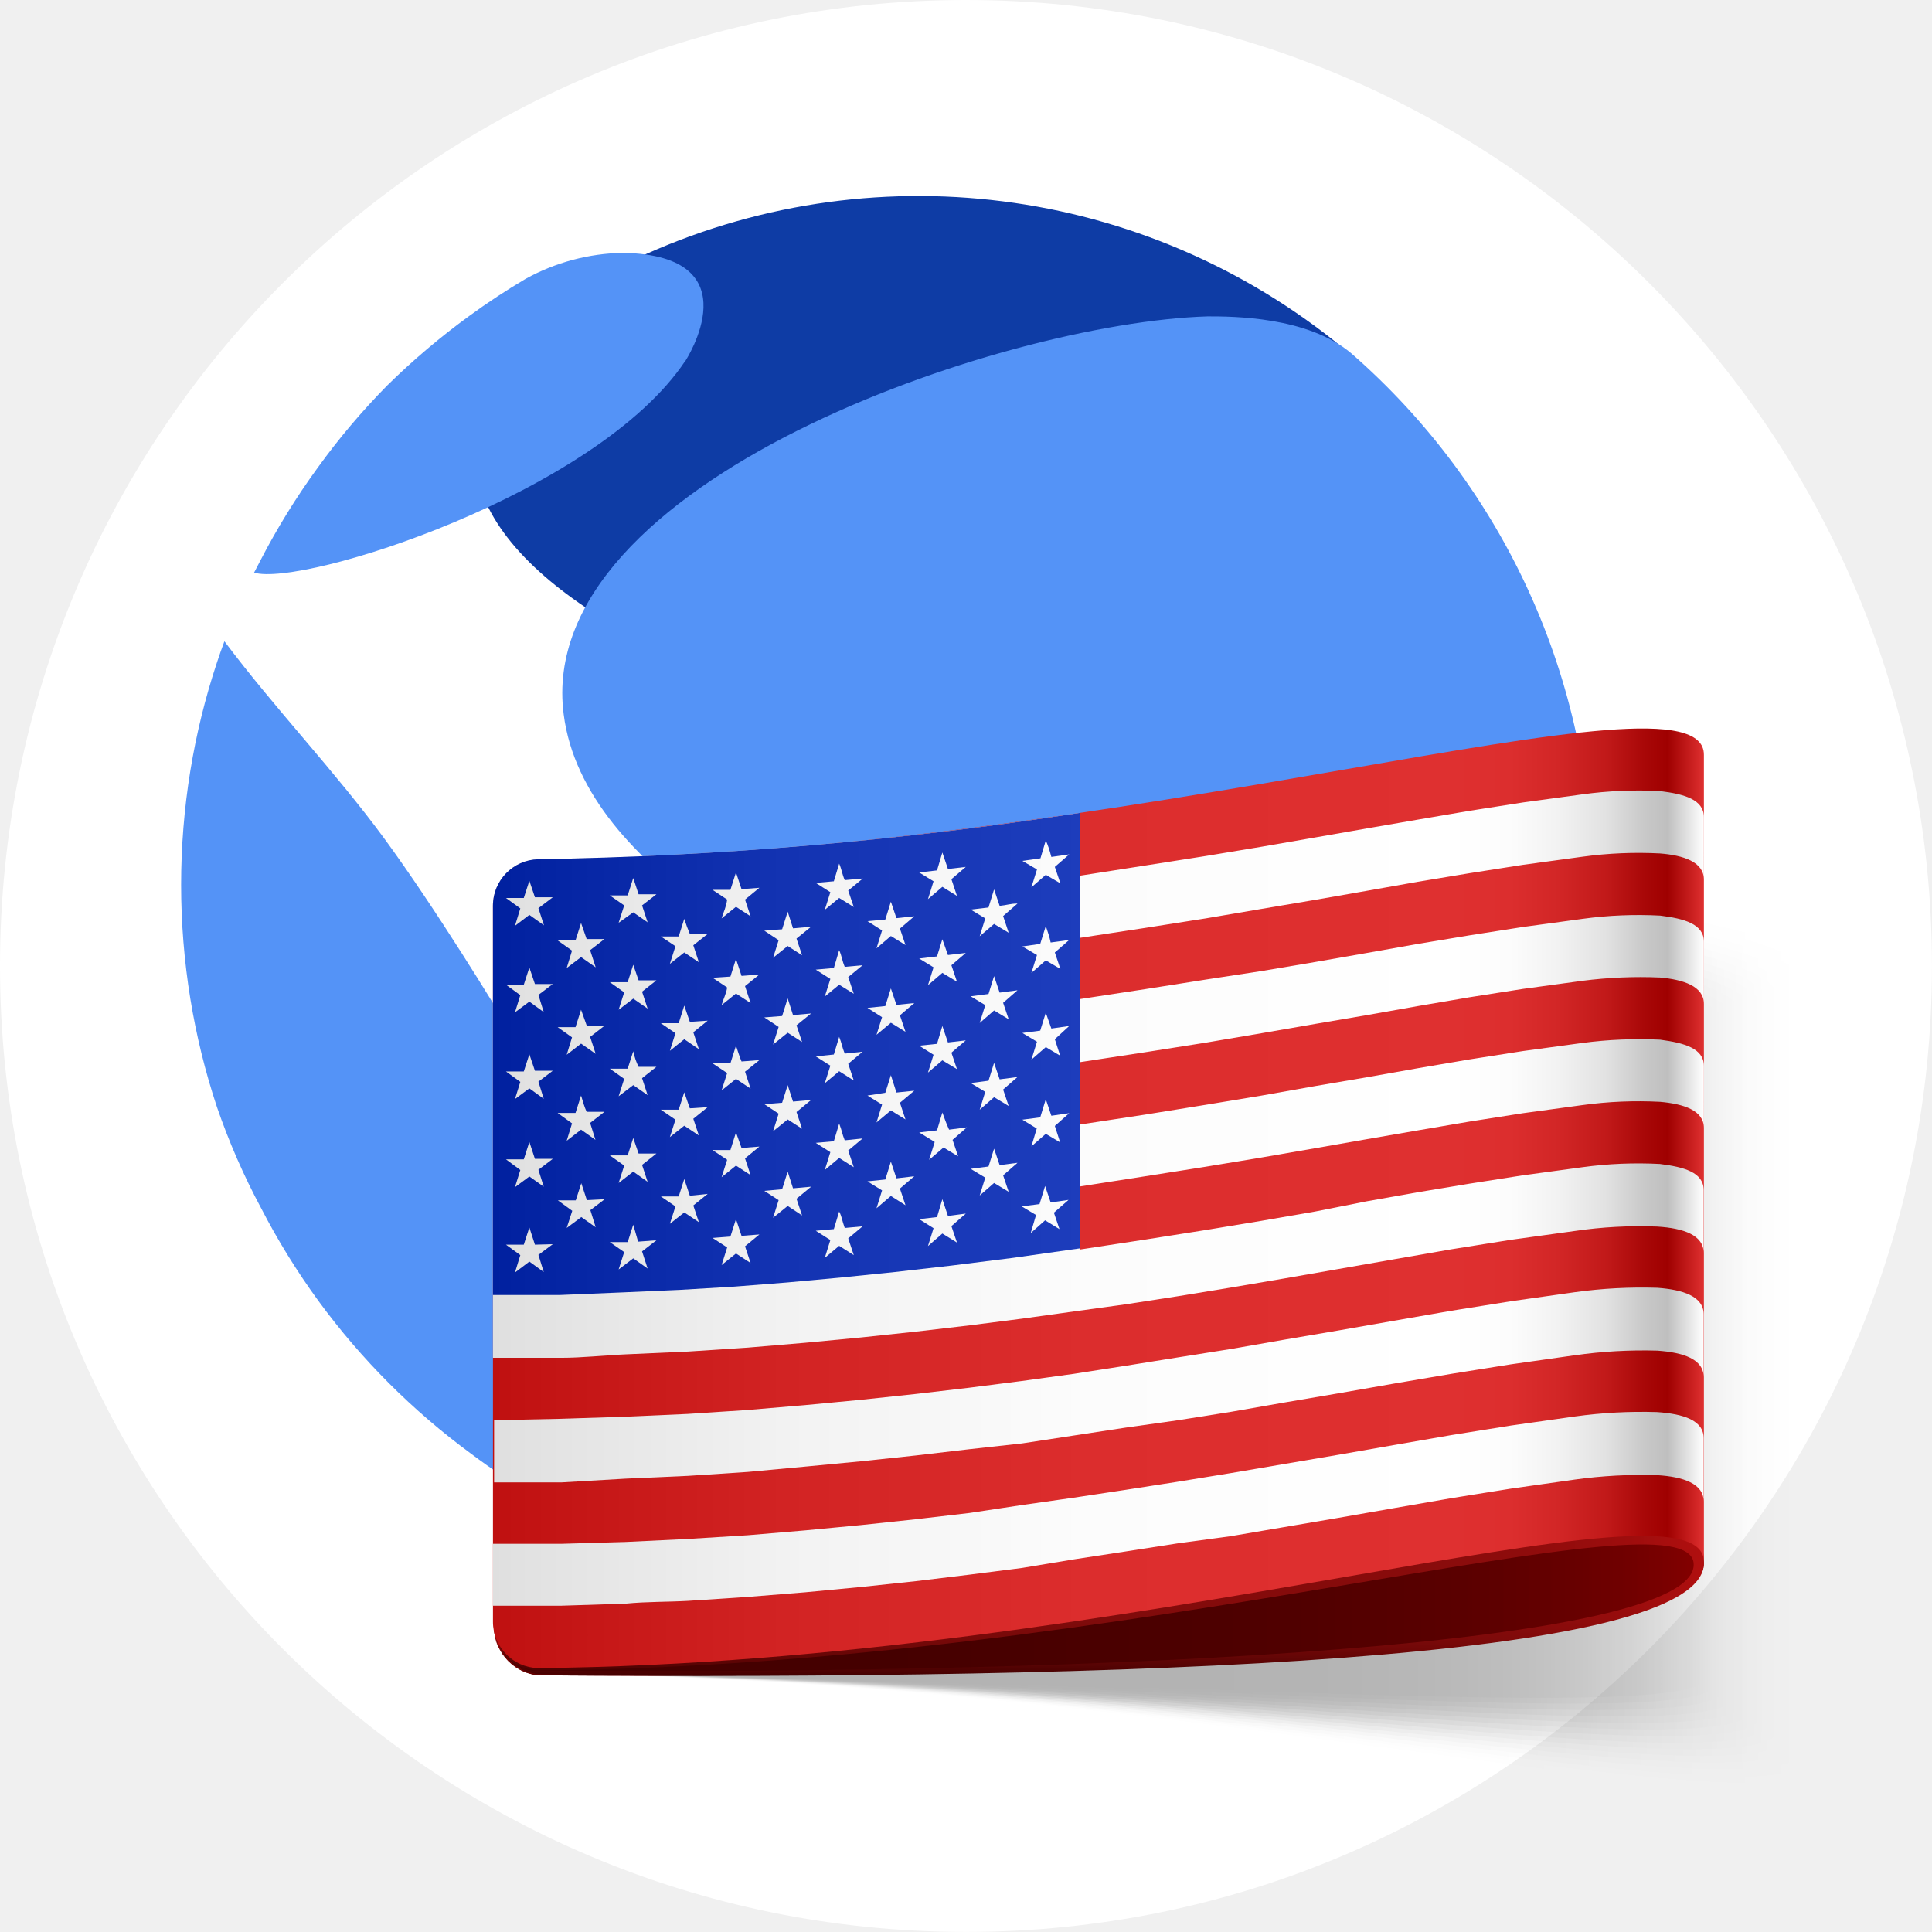
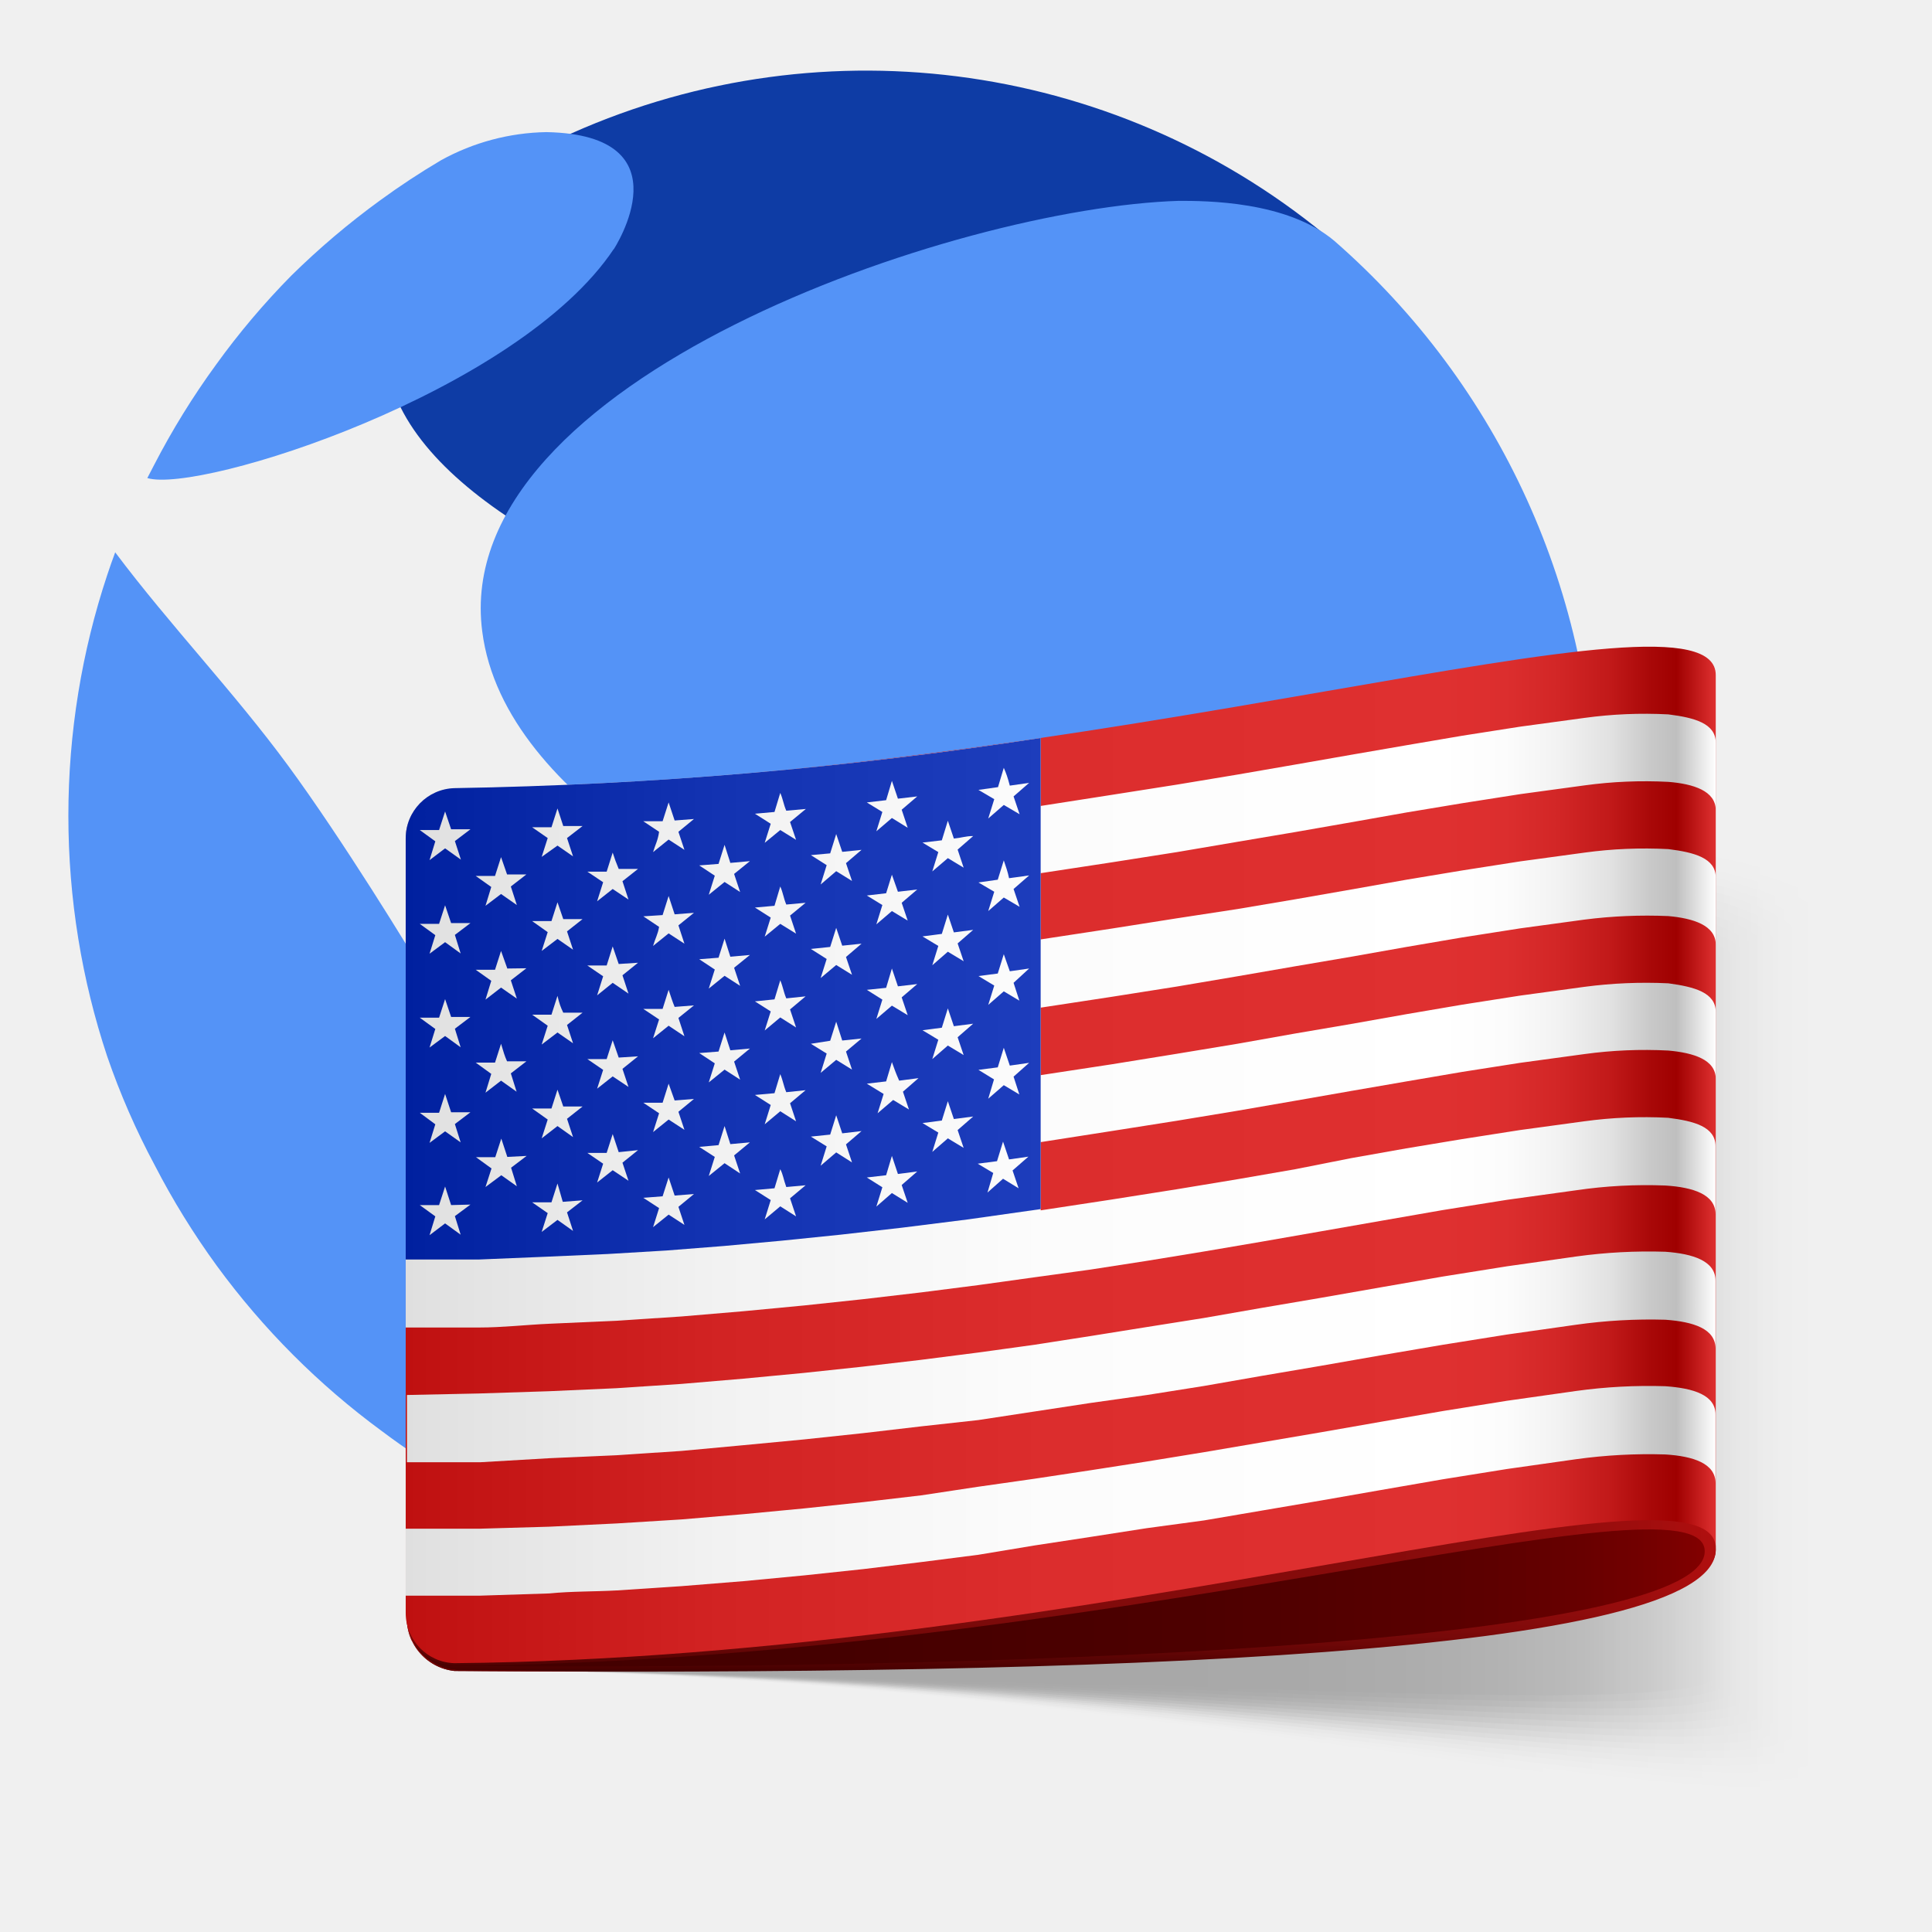
- <svg xmlns="http://www.w3.org/2000/svg" xmlns:xlink="http://www.w3.org/1999/xlink" width="128" height="128" viewBox="0 0 33.867 33.867">
+ <svg xmlns="http://www.w3.org/2000/svg" xmlns:xlink="http://www.w3.org/1999/xlink" width="128" height="128">
  <defs>
    <linearGradient id="A" x1="20.95" x2="73.17" y1="68.26" y2="68.26" xlink:href="#AX">
      <stop offset="0" stop-color="#600000" />
      <stop offset=".33" stop-color="#630000" />
      <stop offset=".59" stop-color="#6d0000" />
      <stop offset=".83" stop-color="#7e0000" />
      <stop offset="1" stop-color="#8f0000" />
    </linearGradient>
    <linearGradient id="B" x1="47.06" x2="47.06" y1="63.55" y2="72.98" xlink:href="#AX">
      <stop offset=".35" stop-color="#bf1010" />
      <stop offset=".65" stop-color="#bd1010" />
      <stop offset=".75" stop-color="#b60f0f" />
      <stop offset=".83" stop-color="#ab0d0d" />
      <stop offset=".89" stop-color="#9a0a0a" />
      <stop offset=".94" stop-color="#840606" />
      <stop offset=".99" stop-color="#690202" />
      <stop offset="1" stop-color="#600000" />
    </linearGradient>
    <linearGradient id="C" x1="20.95" x2="79.1" y1="58.17" y2="58.17" xlink:href="#AX">
      <stop offset=".38" stop-opacity=".06" />
      <stop offset="1" stop-opacity="0" />
    </linearGradient>
    <linearGradient id="D" x1="20.95" x2="78.71" y1="58.03" y2="58.03" xlink:href="#AX">
      <stop offset=".38" stop-opacity=".13" />
      <stop offset="1" stop-opacity="0" />
    </linearGradient>
    <linearGradient id="E" x1="20.95" x2="78.31" y1="57.88" y2="57.88" xlink:href="#AX">
      <stop offset=".38" stop-opacity=".19" />
      <stop offset="1" stop-opacity="0" />
    </linearGradient>
    <linearGradient id="F" x1="20.95" x2="77.92" y1="57.74" y2="57.74" xlink:href="#AX">
      <stop offset=".38" stop-opacity=".25" />
      <stop offset="1" stop-opacity="0" />
    </linearGradient>
    <linearGradient id="G" x1="20.95" x2="77.52" y1="57.59" y2="57.59" xlink:href="#AX">
      <stop offset=".38" stop-opacity=".31" />
      <stop offset="1" stop-opacity="0" />
    </linearGradient>
    <linearGradient id="H" x1="20.95" x2="77.13" y1="57.45" y2="57.45" xlink:href="#AX">
      <stop offset=".38" stop-opacity=".38" />
      <stop offset="1" stop-opacity="0" />
    </linearGradient>
    <linearGradient id="I" x1="20.95" x2="76.73" y1="57.3" y2="57.3" xlink:href="#AX">
      <stop offset=".38" stop-opacity=".44" />
      <stop offset="1" stop-opacity="0" />
    </linearGradient>
    <linearGradient id="J" x1="20.95" x2="76.34" y1="57.16" y2="57.16" xlink:href="#AX">
      <stop offset=".38" stop-opacity=".5" />
      <stop offset="1" stop-opacity="0" />
    </linearGradient>
    <linearGradient id="K" x1="20.95" x2="75.94" y1="57.02" y2="57.02" xlink:href="#AX">
      <stop offset=".38" stop-opacity=".56" />
      <stop offset="1" stop-opacity="0" />
    </linearGradient>
    <linearGradient id="L" x1="20.95" x2="75.55" y1="56.87" y2="56.87" xlink:href="#AX">
      <stop offset=".38" stop-opacity=".63" />
      <stop offset="1" stop-opacity="0" />
    </linearGradient>
    <linearGradient id="M" x1="20.95" x2="75.15" y1="56.73" y2="56.73" xlink:href="#AX">
      <stop offset=".38" stop-opacity=".69" />
      <stop offset="1" stop-opacity="0" />
    </linearGradient>
    <linearGradient id="N" x1="20.95" x2="74.75" y1="56.59" y2="56.59" xlink:href="#AX">
      <stop offset=".38" stop-opacity=".75" />
      <stop offset="1" stop-opacity="0" />
    </linearGradient>
    <linearGradient id="O" x1="20.95" x2="74.36" y1="56.45" y2="56.45" xlink:href="#AX">
      <stop offset=".38" stop-opacity=".81" />
      <stop offset="1" stop-opacity="0" />
    </linearGradient>
    <linearGradient id="P" x1="20.95" x2="73.96" y1="56.31" y2="56.31" xlink:href="#AX">
      <stop offset=".38" stop-opacity=".88" />
      <stop offset="1" stop-opacity="0" />
    </linearGradient>
    <linearGradient id="Q" x1="20.95" x2="73.57" y1="56.18" y2="56.18" xlink:href="#AX">
      <stop offset=".38" stop-opacity=".94" />
      <stop offset="1" stop-opacity="0" />
    </linearGradient>
    <linearGradient id="R" x1="20.95" x2="73.17" y1="56.05" y2="56.05" xlink:href="#AX">
      <stop offset=".38" />
      <stop offset="1" stop-opacity="0" />
    </linearGradient>
    <linearGradient id="S" x1="20.95" x2="73.17" y1="52.41" y2="52.41" xlink:href="#AX">
      <stop offset="0" stop-color="#bf1010" />
      <stop offset=".02" stop-color="#c11212" />
      <stop offset=".24" stop-color="#d22323" />
      <stop offset=".49" stop-color="#dc2d2d" />
      <stop offset=".79" stop-color="#df3030" />
      <stop offset=".84" stop-color="#dc2e2e" />
      <stop offset=".88" stop-color="#d22626" />
      <stop offset=".92" stop-color="#c11919" />
      <stop offset=".95" stop-color="#a90808" />
      <stop offset=".97" stop-color="#9f0000" />
      <stop offset="1" stop-color="#df3030" />
    </linearGradient>
    <linearGradient id="T" x1="20.95" x2="73.17" y1="47.07" y2="47.07" xlink:href="#AX">
      <stop offset="0" stop-color="#dfdfdf" />
      <stop offset=".02" stop-color="#e1e1e1" />
      <stop offset=".24" stop-color="#f2f2f2" />
      <stop offset=".49" stop-color="#fcfcfc" />
      <stop offset=".79" stop-color="#fff" />
      <stop offset=".84" stop-color="#fcfcfc" />
      <stop offset=".88" stop-color="#f2f2f2" />
      <stop offset=".92" stop-color="#e1e1e1" />
      <stop offset=".95" stop-color="#c9c9c9" />
      <stop offset=".97" stop-color="#bfbfbf" />
      <stop offset="1" stop-color="#fff" />
    </linearGradient>
    <linearGradient xlink:href="#T" id="U" y1="60.46" y2="60.46" />
    <linearGradient xlink:href="#T" id="V" y1="65.81" y2="65.81" />
    <linearGradient id="W" x1="20.95" x2="73.17" y1="46.21" y2="46.21" xlink:href="#AX">
      <stop offset="0" stop-color="#00209f" />
      <stop offset=".02" stop-color="#0222a1" />
      <stop offset=".24" stop-color="#1333b2" />
      <stop offset=".49" stop-color="#1d3dbc" />
      <stop offset=".79" stop-color="#2040bf" />
      <stop offset=".84" stop-color="#1e3dbc" />
      <stop offset=".88" stop-color="#1933b2" />
      <stop offset=".92" stop-color="#1122a1" />
      <stop offset=".95" stop-color="#050a89" />
      <stop offset=".97" stop-color="#00007f" />
      <stop offset="1" stop-color="#2040bf" />
    </linearGradient>
    <linearGradient xlink:href="#T" id="X" y1="39.6" y2="39.6" />
    <linearGradient xlink:href="#T" id="Y" y1="48.85" y2="48.85" />
    <linearGradient xlink:href="#T" id="Z" y1="52.58" y2="52.58" />
    <linearGradient xlink:href="#T" id="a" y1="47.08" y2="47.08" />
    <linearGradient xlink:href="#T" id="b" y1="50.81" y2="50.81" />
    <linearGradient xlink:href="#T" id="c" y1="43.34" y2="43.34" />
    <linearGradient xlink:href="#T" id="d" x2="73.18" y1="52.28" y2="52.28" />
    <linearGradient xlink:href="#T" id="e" y1="45.11" y2="45.11" />
    <linearGradient xlink:href="#T" id="f" y1="50.58" y2="50.58" />
    <linearGradient xlink:href="#T" id="g" y1="54.32" y2="54.32" />
    <linearGradient xlink:href="#T" id="h" y1="41.37" y2="41.37" />
    <linearGradient xlink:href="#T" id="i" y1="46.84" y2="46.84" />
    <linearGradient xlink:href="#T" id="j" y1="54.55" y2="54.55" />
    <linearGradient xlink:href="#T" id="k" x2="73.18" y1="47.19" y2="47.19" />
    <linearGradient xlink:href="#T" id="l" x2="73.16" y1="54.67" y2="54.67" />
    <linearGradient xlink:href="#T" id="m" y1="43.11" y2="43.11" />
    <linearGradient xlink:href="#T" id="n" y1="39.37" y2="39.37" />
    <linearGradient xlink:href="#T" id="o" y1="50.93" y2="50.93" />
    <linearGradient xlink:href="#T" id="p" y1="41.54" y2="41.54" />
    <linearGradient xlink:href="#T" id="q" y1="45.28" y2="45.28" />
    <linearGradient xlink:href="#T" id="r" y1="52.75" y2="52.75" />
    <linearGradient xlink:href="#T" id="s" y1="49.02" y2="49.02" />
    <linearGradient xlink:href="#T" id="t" x2="73.18" y1="39.71" y2="39.71" />
    <linearGradient xlink:href="#T" id="u" x2="73.18" y1="48.54" y2="48.54" />
    <linearGradient xlink:href="#T" id="v" x1="20.96" y1="47.6" y2="47.6" />
    <linearGradient xlink:href="#T" id="w" x1="20.96" y1="51.34" y2="51.34" />
    <linearGradient xlink:href="#T" id="x" x2="73.18" y1="42.26" y2="42.26" />
    <linearGradient xlink:href="#T" id="y" x1="20.96" y1="40.12" y2="40.12" />
    <linearGradient xlink:href="#T" id="z" x2="73.18" y1="38.53" y2="38.53" />
    <linearGradient xlink:href="#T" id="AA" y1="45.44" y2="45.44" />
    <linearGradient xlink:href="#T" id="AB" y1="41.7" y2="41.7" />
    <linearGradient xlink:href="#T" id="AC" y1="52.92" y2="52.92" />
    <linearGradient xlink:href="#T" id="AD" y1="37.96" y2="37.96" />
    <linearGradient xlink:href="#T" id="AE" y1="49.18" y2="49.18" />
    <linearGradient xlink:href="#T" id="AF" x2="73.18" y1="46" y2="46" />
    <linearGradient xlink:href="#T" id="AG" x2="73.18" y1="41.07" y2="41.07" />
    <linearGradient xlink:href="#T" id="AH" y1="50.21" y2="50.21" />
    <linearGradient xlink:href="#T" id="AI" x2="73.18" y1="49.74" y2="49.74" />
    <linearGradient xlink:href="#T" id="AJ" y1="42.73" y2="42.73" />
    <linearGradient xlink:href="#T" id="AK" y1="53.95" y2="53.95" />
    <linearGradient xlink:href="#T" id="AL" x2="73.18" y1="41.06" y2="41.06" />
    <linearGradient xlink:href="#T" id="AM" x2="73.18" y1="38.99" y2="38.99" />
    <linearGradient xlink:href="#T" id="AN" y1="46.47" y2="46.47" />
    <linearGradient xlink:href="#T" id="AO" x2="73.18" y1="53.48" y2="53.48" />
    <linearGradient xlink:href="#T" id="AP" y1="51.86" y2="51.86" />
    <linearGradient xlink:href="#T" id="AQ" y1="40.64" y2="40.64" />
    <linearGradient xlink:href="#T" id="AR" y1="48.12" y2="48.12" />
    <linearGradient xlink:href="#T" id="AS" y1="44.38" y2="44.38" />
    <linearGradient xlink:href="#T" id="AT" />
    <path id="AU" d="M22.52 46.22l-.24.74h-.77l.62.45-.23.74.62-.46.62.45-.23-.74.62-.47h-.77l-.24-.71z" />
    <path id="AV" d="M42.56 46.59l-.24.77-.77.1.63.38-.24.77.62-.54.63.38-.24-.71.62-.54-.77.1-.24-.71z" />
    <path id="AW" d="M33.66 40.07l-.24.76-.77.06.62.41-.24.76.63-.51.62.4-.24-.72.63-.51-.78.07z" />
    <linearGradient id="AX" gradientUnits="userSpaceOnUse" />
  </defs>
-   <circle cx="16.933" cy="16.933" r="16.933" fill="#fff" paint-order="fill markers stroke" />
-   <g transform="matrix(.406501 0 0 .406501 .124922 -.307454)">
+   <g transform="matrix(1.662086 0 0 1.662086 -7.941266 -10.62733)">
    <path fill="url(#A)" d="M21 70.69A2.13 2.13 0 0 0 22.89 73c25.58.18 50.28-1 50.28-4.83 0-11.66-52.17 2.52-52.17 2.52z" />
    <path fill="url(#B)" d="M21 70.69A2.13 2.13 0 0 0 22.9 73c25.58.2 50.24-.61 50.27-4.83 0-11.66-52.17 2.52-52.17 2.52zm1.9 2.11h-.2a2 2 0 0 1-1.7-1.48 2 2 0 0 0 1.86 1.47c25.56-.16 49.87-8 49.87-4.56S48.46 73 22.9 72.8z" />
    <g opacity=".3">
      <path fill="url(#C)" d="M22.91 38.12a1.83 1.83 0 0 0-2 1.66v30.91a2.13 2.13 0 0 0 2 2.26c28.53.17 56.21 8.16 56.19 4.14V42.71c.02-4.1-27.66-4.57-56.19-4.59z" opacity=".06" />
      <path fill="url(#D)" d="M22.9 38.12a1.82 1.82 0 0 0-1.9 1.66v30.91a2.14 2.14 0 0 0 2 2.26c28.33.16 55.81 7.76 55.8 3.88v-34c-.08-3.93-27.56-4.67-55.9-4.71z" opacity=".13" />
      <path fill="url(#E)" d="M22.9 38.12a1.83 1.83 0 0 0-1.9 1.66v30.91a2.14 2.14 0 0 0 2 2.26c28.13.15 55.42 7.36 55.4 3.61V43.04c-.07-3.84-27.4-4.87-55.5-4.92z" opacity=".19" />
      <path fill="url(#F)" d="M22.9 38.12a1.83 1.83 0 0 0-1.9 1.66v30.91a2.14 2.14 0 0 0 2 2.26c27.93.15 55 7 55 3.34V43.2c-.07-3.71-27.16-5.01-55.1-5.08z" opacity=".25" />
      <path fill="url(#G)" d="M22.9 38.12a1.83 1.83 0 0 0-1.9 1.66v30.91a2.12 2.12 0 0 0 2 2.25c27.73.15 54.63 6.57 54.61 3.08V43.36c-.07-3.58-26.96-5.16-54.71-5.24z" opacity=".31" />
      <path fill="url(#H)" d="M22.9 38.12a1.84 1.84 0 0 0-1.9 1.66v30.91a2.12 2.12 0 0 0 2 2.25c27.53.14 54.23 6.17 54.22 2.81V43.52c-.08-3.44-26.77-5.31-54.32-5.4z" opacity=".38" />
      <path fill="url(#I)" d="M22.9 38.12a1.83 1.83 0 0 0-1.9 1.66v30.91a2.12 2.12 0 0 0 2 2.25c27.33.13 53.83 5.77 53.82 2.54v-31.8c-.08-3.31-26.57-5.51-53.92-5.56z" opacity=".44" />
      <path fill="url(#J)" d="M22.9 38.13a1.82 1.82 0 0 0-1.9 1.65v30.91a2.12 2.12 0 0 0 2 2.25c27.13.12 53.44 5.37 53.43 2.27V43.84c-.08-3.17-26.38-5.67-53.53-5.71z" opacity=".5" />
      <path fill="url(#K)" d="M22.9 38.13a1.82 1.82 0 0 0-1.9 1.65v30.91a2.12 2.12 0 0 0 2 2.25c26.93.11 53 5 53 2V44c0-3-26.15-5.82-53.1-5.87z" opacity=".56" />
      <path fill="url(#L)" d="M22.9 38.13a1.82 1.82 0 0 0-1.9 1.65v30.91a2.12 2.12 0 0 0 2 2.25c26.73.1 52.65 4.58 52.64 1.74V44.17c-.08-2.92-25.99-5.99-52.74-6.04z" opacity=".63" />
      <path fill="url(#M)" d="M22.9 38.13a1.81 1.81 0 0 0-1.9 1.65v30.91a2.12 2.12 0 0 0 2 2.25c26.53.09 52.25 4.18 52.24 1.47V44.33c-.08-2.78-25.79-6.14-52.34-6.2z" opacity=".69" />
      <path fill="url(#N)" d="M22.9 38.13a1.81 1.81 0 0 0-1.9 1.65v30.91a2.12 2.12 0 0 0 2 2.25c26.33.09 51.86 3.78 51.84 1.2V44.49c-.07-2.65-25.59-6.29-51.94-6.36z" opacity=".75" />
      <path fill="url(#O)" d="M22.9 38.13a1.82 1.82 0 0 0-1.9 1.65v30.91a2.12 2.12 0 0 0 2 2.25c26.13.08 51.46 3.38 51.45.93V44.65c-.08-2.52-25.39-6.45-51.55-6.52z" opacity=".81" />
      <path fill="url(#P)" d="M22.9 38.13a1.82 1.82 0 0 0-1.9 1.65v30.91a2.12 2.12 0 0 0 2 2.25c25.84.06 51 2.98 51 .66V44.82c0-2.39-25.14-6.61-51.1-6.69z" opacity=".88" />
      <path fill="url(#Q)" d="M22.9 38.13a1.82 1.82 0 0 0-1.9 1.65v30.91a2.12 2.12 0 0 0 2 2.25c25.73.06 50.67 2.58 50.66.39V44.98c-.08-2.26-25-6.77-50.76-6.85z" opacity=".94" />
      <path fill="url(#R)" d="M22.9 38.13a1.82 1.82 0 0 0-1.9 1.65v30.91a2.12 2.12 0 0 0 2 2.25c25.53.1 50.28 2.18 50.26.13V45.14c-.07-2.14-24.8-6.78-50.36-7.01z" />
    </g>
    <path fill="#0e3ca5" d="M33.66 55.69c1.67 6.17 7.65 10.88 10.67 10.68.1 0 11.45-2.12 17.66-12.5 4.84-8.08 3.19-15.88-3.39-16C56.24 38 30.48 44 33.66 55.69M58 16.09a28.84 28.84 0 0 0-30.42-4.39 17.27 17.27 0 0 0-1.83.9c-.4.21-.81.43-1.2.66h.09a13.45 13.45 0 0 0-3 2.88c-8.28 11 19.48 18.9 34.32 18.92C62.75 40 64.66 21.28 58 16.09z" />
    <path fill="#5493f7" d="M29.25 16.31c-3.81 5.73-16.51 9.77-18.6 9.14l.27-.52a30.71 30.71 0 0 1 2.47-4 30.28 30.28 0 0 1 3-3.55 31.16 31.16 0 0 1 3.54-3c.78-.57 1.6-1.11 2.43-1.6a9 9 0 0 1 4.2-1.12c5.66.11 2.7 4.65 2.67 4.69m-3.1 40.47c.27 1.8 0 8.92-.38 9.52-.32 0-1 .06-2.89-1a29.48 29.48 0 0 1-2.86-1.9 30.54 30.54 0 0 1-6.58-6.59 30.71 30.71 0 0 1-2.47-4 29.52 29.52 0 0 1-1.9-4.35 30.18 30.18 0 0 1-1.15-4.68 30.58 30.58 0 0 1 0-9.82 30.18 30.18 0 0 1 1.15-4.68c.1-.31.21-.61.32-.91 2.19 2.92 4.73 5.56 6.89 8.5s4.88 7.38 5.45 8.36c3.57 6.06 4.14 9.8 4.42 11.6m42.2-17.98a30.28 30.28 0 0 1-2.12 11.17c-3.58 3.85-27.73-5.63-28-5.73-3.27-1.45-13.33-5.85-14.21-12.77-1.3-10 18.89-16.89 27.77-17.16 1.06 0 4.3 0 6.19 1.59a30.35 30.35 0 0 1 10.4 22.9M52 65.87c-2.63 1.23-5.53.33-4.78-2.23 1.45-4.93 14.07-10 16.86-10.25.34 0 .49.2.34.47A30.75 30.75 0 0 1 52 65.87" />
    <path fill="url(#S)" d="M22.9 37.83a2 2 0 0 0-1.95 2v30.86a2 2 0 0 0 1.94 2c25.58-.24 50.31-8.69 50.28-4.57V33.31c.03-4.14-24.69 4.33-50.27 4.52z" />
    <path fill="url(#AT)" d="M26.68 59.16l2.68-.12 2.58-.17 2.48-.21 2.42-.23 2.35-.25 2.31-.27 2.27-.29 2.23-.31 2.25-.31 2.26-.35 2.26-.37 2.29-.39 2.35-.41 2.4-.42 2.47-.43 2.57-.41 2.75-.38a19.19 19.19 0 0 1 3.56-.19c1.12.07 2 .36 2 1.14v-2.71c0-.77-.85-1-1.89-1.13a17.79 17.79 0 0 0-3.34.14l-2.57.35-2.3.36-2.23.37-2.2.39-2.22.44-2.31.4-2.42.4-2.6.41-2.82.43v-2.72l2.82-.44 2.6-.41 2.42-.4 2.31-.4 2.23-.39 2.2-.38 2.23-.38 2.3-.36 2.57-.35a17.79 17.79 0 0 1 3.34-.14c1 .09 1.89.36 1.89 1.13v-2.67c0-.77-.85-1-1.89-1.14a18.68 18.68 0 0 0-3.34.14l-2.57.35-2.3.36-2.23.38-2.2.39-2.23.38-2.31.41-2.42.4-2.6.42-2.82.43v-2.69l2.82-.43 2.6-.41 2.42-.41 2.31-.4 2.23-.38 2.2-.39 2.23-.38 2.3-.36 2.57-.35a19.66 19.66 0 0 1 3.34-.14c1 .09 1.89.37 1.89 1.14v-2.68c0-.77-.85-1-1.89-1.13a17.79 17.79 0 0 0-3.34.14l-2.57.35-2.3.36-2.23.37-2.2.39-2.23.39-2.31.39-2.42.37-2.6.41-2.82.43V41.2l2.82-.43 2.61-.41 2.41-.41 2.31-.39 2.23-.39 2.2-.39 2.23-.37 2.3-.36 2.57-.35a17.79 17.79 0 0 1 3.34-.14c1 .08 1.89.36 1.89 1.13V36c0-.77-.85-1-1.89-1.13a17.79 17.79 0 0 0-3.34.14l-2.57.35-2.3.36-2.23.38-2.2.38-2.23.39-2.31.4-2.41.4-2.61.41-2.82.44v-2.71a170.19 170.19 0 0 1-23.36 2 2 2 0 0 0-1.95 2v19.5h2.93c.93 0 1.88-.11 2.8-.15z" />
    <path fill="url(#U)" d="M26.67 64.52l2.69-.12 2.58-.17 2.48-.23 2.42-.23 2.35-.25 2.31-.27 2.27-.25 2.23-.34 2.23-.34L50.5 62l2.27-.36 2.29-.4 2.35-.4 2.4-.42 2.47-.42 2.57-.41 2.75-.39a21.08 21.08 0 0 1 3.56-.2c1.12.08 2 .36 2 1.15v-2.71c0-.78-.89-1.07-2-1.15a21.08 21.08 0 0 0-3.56.19l-2.75.39-2.57.41-2.47.43-2.4.42-2.35.4-2.29.4-2.27.36-2.25.36L46 60l-2.25.31-2.27.29-2.31.27-2.35.25-2.42.23-2.48.21-2.58.17-2.69.12-2.79.09L21 62v2.68h2.93z" />
    <path fill="url(#V)" d="M71.16 61.65a21.08 21.08 0 0 0-3.56.19l-2.75.39-2.56.41-2.48.43-2.4.42-2.35.4-2.29.39-2.27.37-2.25.35-2.25.34-2.25.32-2.25.34-2.31.27-2.35.25-2.42.23-2.48.21-2.58.16-2.69.13-2.79.08h-2.93V70h2.93l2.79-.09c.91-.09 1.81-.07 2.69-.12l2.58-.17 2.48-.2 2.42-.23 2.35-.25 2.31-.28 2.27-.29L46 68l2.23-.34 2.25-.35 2.29-.31 2.29-.39 2.35-.4 2.4-.42 2.48-.43 2.56-.41 2.75-.39a21.08 21.08 0 0 1 3.56-.19c1.12.07 2 .36 2 1.14v-2.72c.01-.79-.88-1.06-2-1.14z" />
    <path fill="url(#W)" d="M26.5 56.49l2.5-.11 2.35-.14 2.29-.18 2.29-.21 2.35-.24 2.46-.28 2.63-.33 2.89-.41V35.81a170.19 170.19 0 0 1-23.36 2 2 2 0 0 0-1.95 2V56.6h2.9z" />
    <path fill="url(#X)" d="M27 38.62l-.24.75h-.77l.62.43-.24.75.63-.45.62.43-.24-.73.62-.48h-.77z" />
    <path fill="url(#Y)" d="M29.2 47.86l-.24.75h-.77l.63.43-.24.75.62-.49.63.42-.24-.72.62-.5-.77.05-.24-.69z" />
    <path fill="url(#Z)" d="M29.44 52.32l-.24-.72-.24.75h-.77l.63.43-.24.75.62-.49.63.42-.24-.72.62-.5z" />
    <path fill="url(#a)" d="M27 46.09l-.24.75h-.77l.62.44-.24.75.63-.48.62.43-.24-.73.62-.49h-.77c-.11-.23-.16-.37-.23-.67z" />
    <path fill="url(#b)" d="M27 49.83l-.24.75h-.77l.62.44-.24.75.63-.49.62.44-.24-.73.62-.49h-.77z" />
    <path fill="url(#c)" d="M27 42.36l-.24.75h-.77l.62.44-.24.75.63-.48.62.43-.24-.73.62-.49h-.77z" />
    <path fill="url(#d)" d="M33.66 51.28l-.24.76-.77.07.62.4-.24.76.63-.51.62.41-.24-.72.63-.52-.78.07z" />
    <path fill="url(#e)" d="M29.2 44.12l-.24.76h-.77l.63.43-.24.76.62-.5.63.43-.24-.73.62-.5-.77.05z" />
    <path fill="url(#f)" d="M31.43 49.59l-.24.76h-.77l.63.42-.24.75.62-.5.63.41-.24-.72.62-.51-.77.06-.24-.67z" />
    <path fill="url(#g)" d="M31.67 54.05l-.24-.72-.24.75-.77.06.63.41-.24.76.62-.5.63.41-.24-.72.62-.51z" />
    <path fill="url(#h)" d="M29.2 40.38l-.24.76h-.77l.63.42-.24.76.62-.49.63.42-.24-.73.62-.49h-.77a7.28 7.28 0 0 1-.24-.65z" />
    <path fill="url(#i)" d="M31.43 45.85l-.24.76h-.77l.63.42-.24.75.62-.5.63.42-.24-.73.62-.5-.77.06c-.1-.24-.14-.39-.24-.68z" />
    <path fill="url(#j)" d="M27.21 54.3l-.21-.73-.24.75h-.77l.62.43-.24.75.63-.48.62.44-.24-.74.62-.48z" />
    <use xlink:href="#AU" fill="url(#k)" />
    <use xlink:href="#AU" y="-3.74" fill="url(#k)" />
    <path fill="url(#l)" d="M22.76 54.43l-.24-.74-.24.74h-.77l.62.45-.23.75.62-.47.62.45-.23-.74.62-.46z" />
    <path fill="url(#m)" d="M30.81 44.1l.62-.5.63.41-.24-.73.62-.5-.77.06-.24-.73-.24.76-.77.05.63.42c-.05.3-.15.45-.24.76z" />
    <path fill="url(#n)" d="M30.81 40.36l.62-.5.63.41-.24-.72.62-.51-.77.06-.24-.72-.24.75h-.77l.63.42c-.05.35-.15.51-.24.81z" />
    <path fill="url(#o)" d="M22.52 50l-.24.75h-.77l.62.46-.23.74.62-.46.62.44-.23-.73.62-.47h-.77l-.24-.73z" />
    <path fill="url(#p)" d="M24.75 40.56l-.24.75h-.77l.62.44-.23.75.62-.47.63.44-.24-.74.62-.48h-.77z" />
    <path fill="url(#q)" d="M24.75 44.3l-.24.75h-.77l.62.44-.23.75.62-.48.63.44-.24-.73.62-.48L25 45z" />
    <path fill="url(#r)" d="M25 52.51l-.24-.73-.24.74h-.77l.62.45-.24.74.63-.47.62.44-.23-.74.62-.47z" />
    <path fill="url(#s)" d="M24.75 48l-.24.75h-.77l.62.45-.23.75.62-.48.62.44-.23-.73.62-.48h-.77c-.1-.22-.14-.37-.24-.7z" />
    <path fill="url(#t)" d="M22.52 38.74l-.24.74h-.77l.62.45-.23.75.62-.47.63.45-.24-.74.62-.47h-.77z" />
    <path fill="url(#u)" d="M33.66 47.55l-.24.76-.77.06.62.41-.24.76.63-.51.62.4-.24-.72.63-.52-.78.07z" />
    <use xlink:href="#AV" fill="url(#v)" />
    <use xlink:href="#AV" y="-3.74" fill="url(#v)" />
    <path fill="url(#w)" d="M42.8 51l-.24-.71-.24.77-.77.1.63.38-.24.77.62-.54.63.38-.24-.71.62-.54z" />
    <path fill="url(#x)" d="M40.33 41.26l-.23.74-.77.09.62.38-.24.77.62-.53.63.38-.24-.71.62-.53-.77.09-.24-.68z" />
    <path fill="url(#y)" d="M42.56 39.11l-.24.78-.77.09.63.38-.24.77.62-.53.63.38-.24-.72.62-.54c-.3 0-.46.07-.77.1l-.24-.71z" />
    <path fill="url(#z)" d="M40.33 37.52l-.23.77-.77.09.62.38-.24.77.62-.53.63.39-.24-.72.62-.53-.77.09-.24-.71z" />
    <path fill="url(#AA)" d="M44.79 44.43l-.24.77-.77.1.63.38-.24.77.62-.54.62.37-.23-.71.62-.57-.77.11-.24-.68z" />
    <path fill="url(#AB)" d="M44.79 40.69l-.24.77-.77.11.63.37-.24.77.62-.54.63.37-.24-.71.62-.54-.8.11c-.06-.29-.11-.4-.21-.71z" />
    <path fill="url(#AC)" d="M45 52.61l-.24-.71-.24.78-.77.1.62.37-.23.78.62-.55.62.38-.24-.71.63-.55z" />
    <path fill="url(#AD)" d="M44.79 37l-.23.77-.78.11.63.37-.24.77.62-.54.63.37-.24-.71.62-.54-.77.11c-.09-.34-.14-.48-.24-.71z" />
    <path fill="url(#AE)" d="M44.79 48.16l-.24.78-.77.1.62.38-.23.77.62-.54.62.37-.23-.71.62-.55-.77.11-.24-.71z" />
    <path fill="url(#AF)" d="M40.33 45l-.23.77-.77.08.62.39-.24.77.62-.53.63.38-.24-.71.62-.53-.77.09-.24-.71z" />
    <use xlink:href="#AW" fill="url(#AG)" />
    <path fill="url(#AH)" d="M35.88 49.21l-.23.76-.78.07.63.4-.24.77.62-.52.63.4-.24-.72.62-.52-.77.08c-.12-.29-.12-.43-.24-.72z" />
    <path fill="url(#AI)" d="M40.33 48.73l-.23.77-.77.09.67.41-.24.77.62-.53.63.38-.24-.71.62-.54-.77.1c-.14-.31-.19-.47-.29-.74z" />
    <path fill="url(#AJ)" d="M35.88 41.73l-.23.77-.78.07.63.4-.24.76.62-.51.63.39-.24-.72.62-.51-.77.07c-.12-.29-.12-.45-.24-.72z" />
    <path fill="url(#AK)" d="M35.88 53l-.23.76-.78.07.63.4-.24.77.62-.52.63.4-.24-.72.62-.52-.77.07c-.12-.33-.12-.48-.24-.71z" />
    <use xlink:href="#AW" y="3.74" fill="url(#AL)" />
    <path fill="url(#AM)" d="M35.88 38l-.23.76-.78.07.63.4-.24.76.62-.51.63.39-.24-.71.63-.52-.78.07c-.12-.28-.12-.43-.24-.71z" />
    <path fill="url(#AN)" d="M35.88 45.47l-.23.76-.78.08.63.4-.24.76.62-.52.63.4-.24-.72.62-.52-.77.08c-.12-.29-.12-.43-.24-.72z" />
    <path fill="url(#AO)" d="M40.57 53.19l-.24-.72-.23.77-.77.09.62.39-.24.77.62-.54.63.39-.24-.71.62-.54z" />
    <path fill="url(#AP)" d="M38.35 51.57l-.24-.72-.24.77-.77.08.63.39-.24.77.62-.53.63.4-.24-.72.62-.53z" />
    <path fill="url(#AQ)" d="M38.11 39.64l-.24.77-.77.07.63.4-.24.77.62-.53.63.39-.24-.71.62-.53-.77.08-.24-.71z" />
    <path fill="url(#AR)" d="M38.11 47.12l-.24.76-.77.12.63.39-.24.77.62-.52.63.39-.24-.72.62-.52-.77.08-.24-.75z" />
    <path fill="url(#AS)" d="M38.11 43.38l-.24.76-.77.08.63.4-.24.76.62-.52.63.39-.24-.71.62-.53-.77.08-.24-.71z" />
  </g>
</svg>
